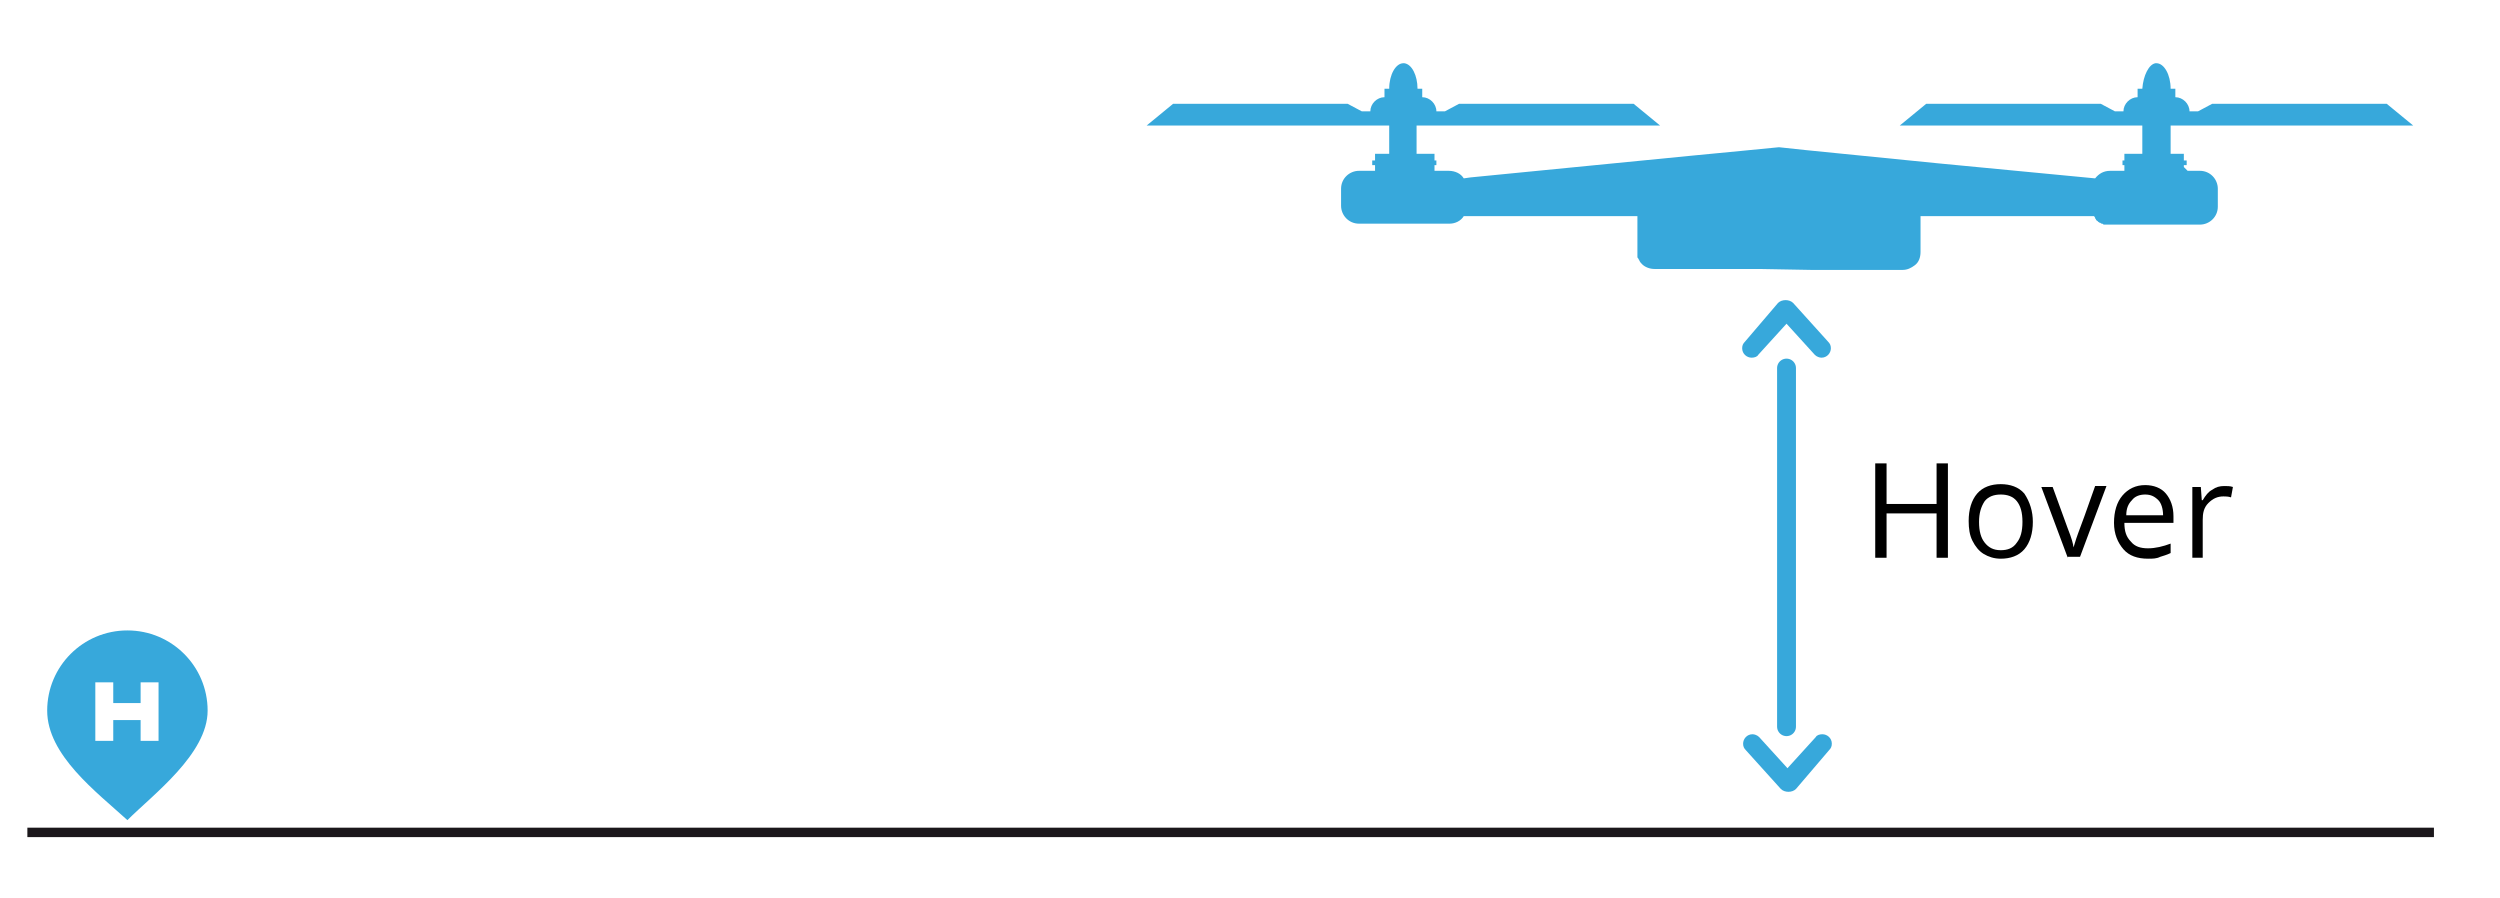
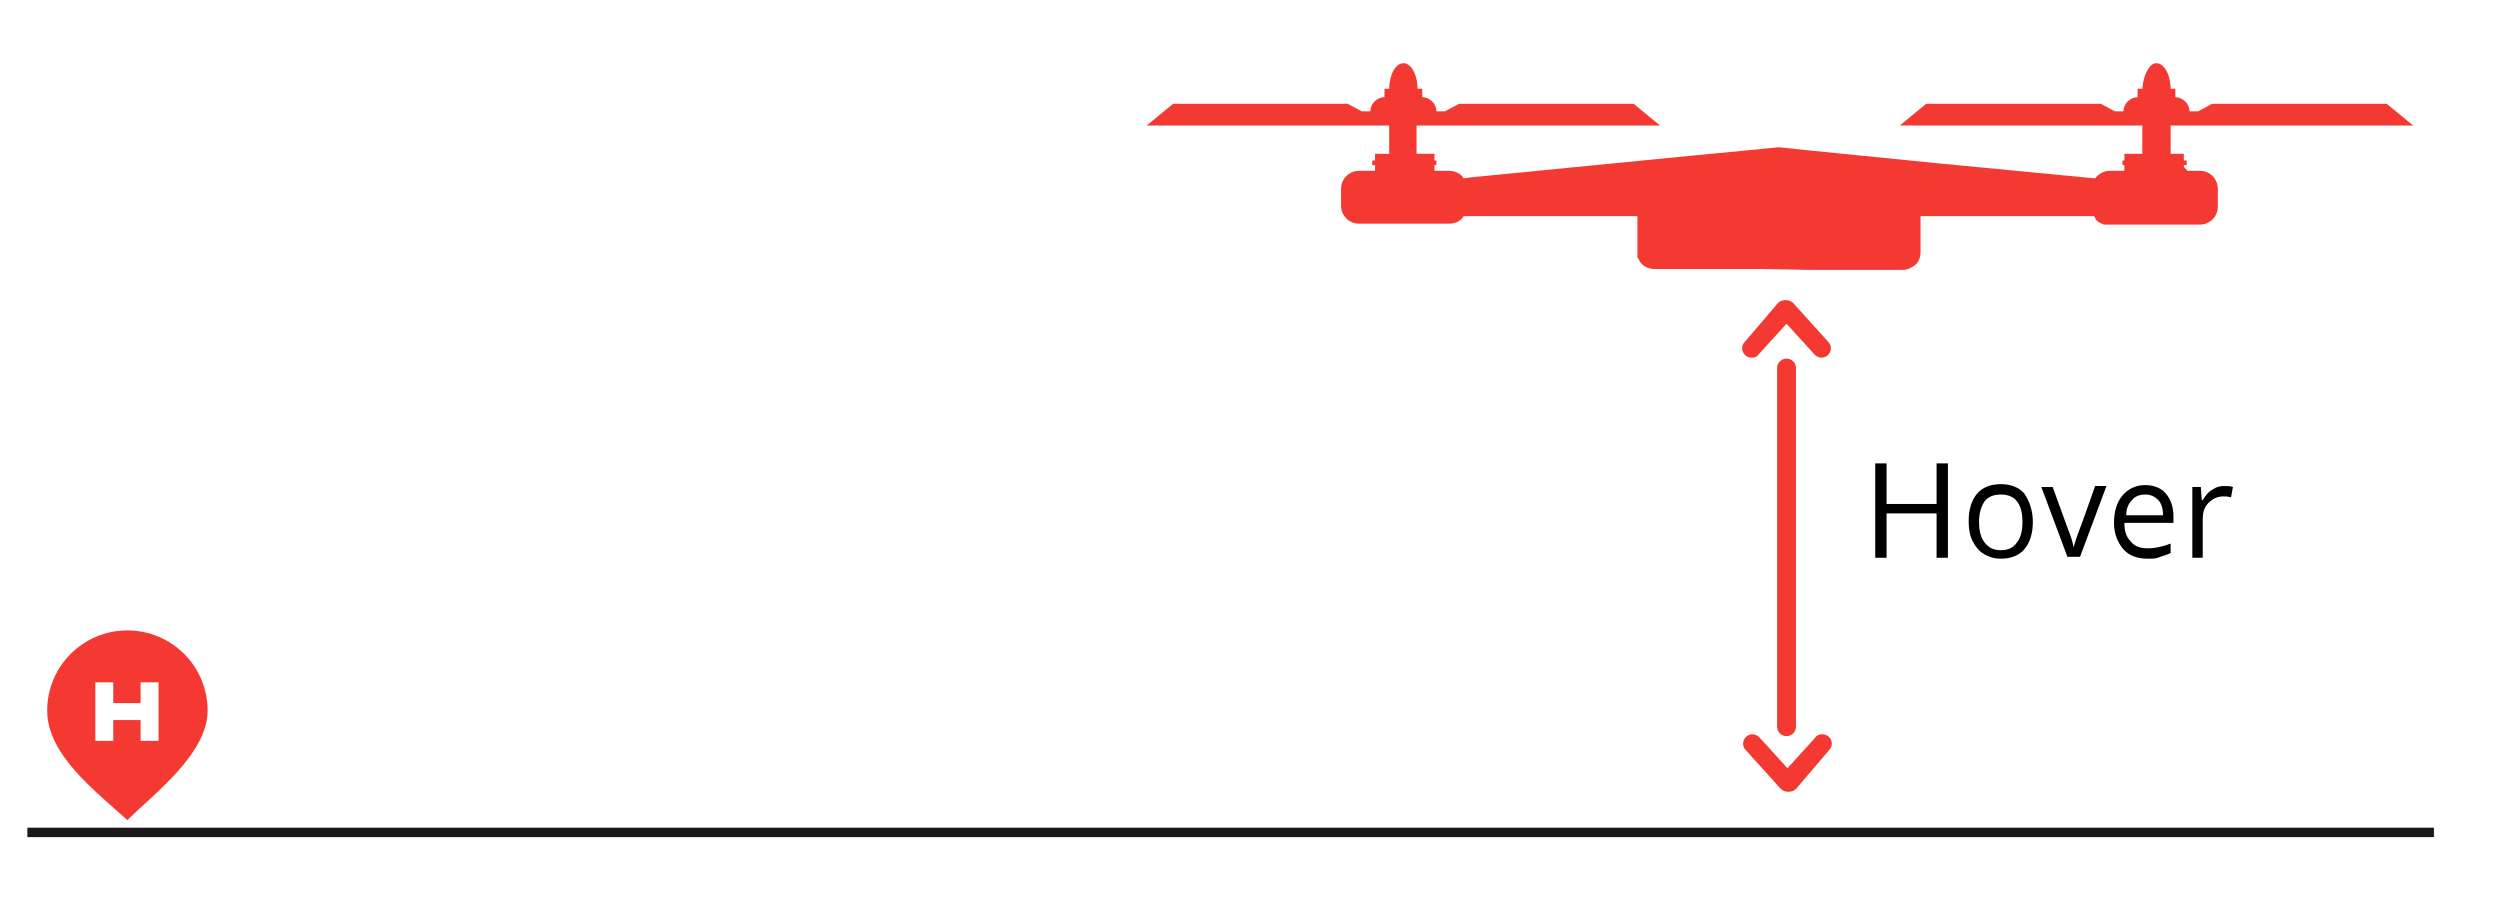
<svg xmlns="http://www.w3.org/2000/svg" version="1.1" id="Ebene_1" x="0px" y="0px" viewBox="-1117 53.9 264.9 95.1" style="enable-background:new -1117 53.9 264.9 95.1;" xml:space="preserve">
  <style type="text/css">
	.st0{fill:none;}
	.st1{enable-background:new    ;}
- 	.st2{fill:#37A8DB;}
- 	.st3{fill:none;stroke:#37A8DB;stroke-width:2;stroke-linecap:round;stroke-miterlimit:10;}
+ 	.st2{fill:#f43933;}
+ 	.st3{fill:none;stroke:#f43933;stroke-width:2;stroke-linecap:round;stroke-miterlimit:10;}
	.st4{fill:none;stroke:#1B171B;stroke-miterlimit:10;}
</style>
  <g>
    <g>
      <rect x="-919.6" y="102.4" class="st0" width="67.5" height="13.5" />
      <g class="st1">
        <path d="M-910.6,113h-1.2v-4.7h-5.3v4.7h-1.2v-10h1.2v4.3h5.3V103h1.2V113z" />
        <path d="M-901.6,109.2c0,1.2-0.3,2.2-0.9,2.9c-0.6,0.7-1.5,1-2.5,1c-0.7,0-1.3-0.2-1.8-0.5s-0.9-0.8-1.2-1.4s-0.4-1.3-0.4-2.1     c0-1.2,0.3-2.2,0.9-2.9c0.6-0.7,1.5-1,2.5-1s1.9,0.3,2.5,1C-901.9,107.1-901.6,108.1-901.6,109.2z M-907.3,109.2     c0,1,0.2,1.7,0.6,2.2c0.4,0.5,0.9,0.8,1.7,0.8c0.7,0,1.3-0.2,1.7-0.8c0.4-0.5,0.6-1.2,0.6-2.2s-0.2-1.7-0.6-2.2     c-0.4-0.5-1-0.7-1.7-0.7s-1.3,0.2-1.7,0.7C-907.1,107.6-907.3,108.3-907.3,109.2z" />
        <path d="M-897.9,113l-2.8-7.5h1.2l1.6,4.4c0.4,1,0.6,1.7,0.6,2l0,0c0.1-0.2,0.2-0.7,0.5-1.5s0.9-2.4,1.8-5h1.2l-2.8,7.5h-1.3V113     z" />
        <path d="M-889.4,113.1c-1.1,0-2-0.3-2.6-1s-1-1.6-1-2.8c0-1.2,0.3-2.2,0.9-2.9c0.6-0.7,1.4-1.1,2.4-1.1c0.9,0,1.7,0.3,2.2,0.9     s0.8,1.4,0.8,2.4v0.7h-5.2c0,0.9,0.2,1.5,0.7,2c0.4,0.5,1,0.7,1.8,0.7c0.8,0,1.6-0.2,2.4-0.5v1c-0.4,0.2-0.8,0.3-1.1,0.4     C-888.5,113.1-888.9,113.1-889.4,113.1z M-889.7,106.3c-0.6,0-1.1,0.2-1.4,0.6c-0.4,0.4-0.6,0.9-0.6,1.6h3.9     c0-0.7-0.2-1.3-0.5-1.6C-888.7,106.5-889.1,106.3-889.7,106.3z" />
        <path d="M-881.3,105.4c0.3,0,0.6,0,0.9,0.1l-0.2,1.1c-0.3-0.1-0.6-0.1-0.8-0.1c-0.6,0-1.1,0.2-1.6,0.7s-0.6,1.1-0.6,1.8v4h-1.1     v-7.5h0.9l0.1,1.4h0.1c0.3-0.5,0.6-0.9,1-1.1C-882.2,105.5-881.8,105.4-881.3,105.4z" />
      </g>
      <g>
        <path class="st2" d="M-923.2,133.4L-923.2,133.4c0.2-0.2,0.3-0.4,0.3-0.7c0-0.6-0.5-1-1-1c-0.3,0-0.6,0.1-0.7,0.3l0,0l-3,3.3     l-3-3.3l0,0c-0.2-0.2-0.5-0.3-0.7-0.3c-0.6,0-1,0.5-1,1c0,0.3,0.1,0.5,0.3,0.7l0,0l3.7,4.1c0.2,0.2,0.5,0.3,0.8,0.3     s0.6-0.1,0.8-0.3L-923.2,133.4z" />
        <path class="st2" d="M-932.1,90.1L-932.1,90.1c-0.2,0.2-0.3,0.4-0.3,0.7c0,0.6,0.5,1,1,1c0.3,0,0.6-0.1,0.7-0.3l0,0l3-3.3l3,3.3     l0,0c0.2,0.2,0.5,0.3,0.7,0.3c0.6,0,1-0.5,1-1c0-0.3-0.1-0.5-0.3-0.7l0,0L-927,86c-0.2-0.2-0.5-0.3-0.8-0.3s-0.6,0.1-0.8,0.3     L-932.1,90.1z" />
        <line class="st3" x1="-927.7" y1="92.9" x2="-927.7" y2="130.9" />
      </g>
      <line class="st4" x1="-1114.1" y1="142.1" x2="-859.1" y2="142.1" />
      <path class="st2" d="M-925.1,82.5h9.7c0.5,0,0.9-0.2,1.3-0.5c0.4-0.3,0.6-0.8,0.6-1.4v-3.8h7.2h11.2c0,0.1,0.1,0.1,0.1,0.2    c0,0.1,0.1,0.1,0.1,0.2c0,0,0,0,0,0c0,0,0.1,0.1,0.1,0.1c0,0,0.1,0,0.1,0.1c0.1,0,0.1,0.1,0.2,0.1c0.1,0,0.1,0.1,0.2,0.1    c0.1,0,0.1,0,0.2,0.1c0.1,0,0.1,0,0.2,0c0,0,0,0,0,0c0.1,0,0.1,0,0.2,0c0.1,0,0.1,0,0.2,0h9.6c1,0,1.9-0.8,1.9-1.9v-0.6v-0.4v-0.9    c0-1-0.8-1.9-1.9-1.9h-1.3l-0.4-0.4v-0.2h0.3v-0.5h-0.3v-0.7h-1.4l0,0v-3h25.7l0,0h0l-2.8-2.3h-18.5l-1.5,0.8h-0.9    c0-0.8-0.7-1.5-1.5-1.5h0v-0.9h-0.5c0-1.5-0.7-2.7-1.5-2.7c0,0-0.1,0-0.1,0c-0.7,0.1-1.3,1.3-1.4,2.7h-0.5v0.9h0    c-0.8,0-1.5,0.7-1.5,1.5h-0.9l-1.5-0.8h-18.5l-2.8,2.3h25.7v3h-1.9v0.7h-0.2v0.5h0.2v0.6h-1.5c-0.7,0-1.2,0.3-1.6,0.8l-16.7-1.6    l-14-1.4l-2.8-0.3l0,0l0,0l0,0l0,0l-4.1,0.4l-5.2,0.5l-23.4,2.3l-0.7,0.1h0c-0.3-0.5-0.9-0.8-1.6-0.8h-1.5v-0.6h0.2v-0.5h-0.2    v-0.7h-1.9v-3h-1.4h-0.2l0,0h0.3l0,0l0,0h27.1l-2.8-2.3h-18.5l-1.5,0.8h-0.9c0-0.8-0.7-1.5-1.5-1.5h0v-0.9h-0.5    c0-1.4-0.6-2.6-1.4-2.7c0,0-0.1,0-0.1,0c-0.8,0-1.5,1.2-1.5,2.7h-0.5v0.9h0c-0.8,0-1.5,0.7-1.5,1.5h-0.9l-1.5-0.8h-18.5l-2.8,2.3    h0l0,0h25.7v3h-1.5v0.7h-0.3v0.5h0.3v0.6h-1.7c-1,0-1.9,0.8-1.9,1.9v0.9v0.9c0,1,0.8,1.9,1.9,1.9h9.6c0.6,0,1.2-0.3,1.5-0.8h4.6    h13.8v3.8c0,0.1,0,0.1,0,0.2c0,0,0,0.1,0,0.1c0,0,0,0.1,0,0.1c0,0,0,0.1,0,0.1c0,0,0,0,0,0c0,0.1,0,0.1,0.1,0.2c0,0,0,0,0,0    c0,0.1,0.1,0.1,0.1,0.2l0,0c0.1,0.2,0.2,0.3,0.3,0.4c0.3,0.3,0.8,0.5,1.3,0.5h11.1" />
    </g>
    <path class="st2" d="M-1103.5,120.7c-4.7,0-8.5,3.8-8.5,8.5c0,4.7,5.2,8.6,8.5,11.6c2.7-2.7,8.5-7,8.5-11.6   C-1095,124.5-1098.8,120.7-1103.5,120.7z M-1100.2,132.4h-1.9v-2.2h-2.9v2.2h-1.9v-6.2h1.9v2.2h2.9v-2.2h1.9V132.4z" />
  </g>
</svg>
